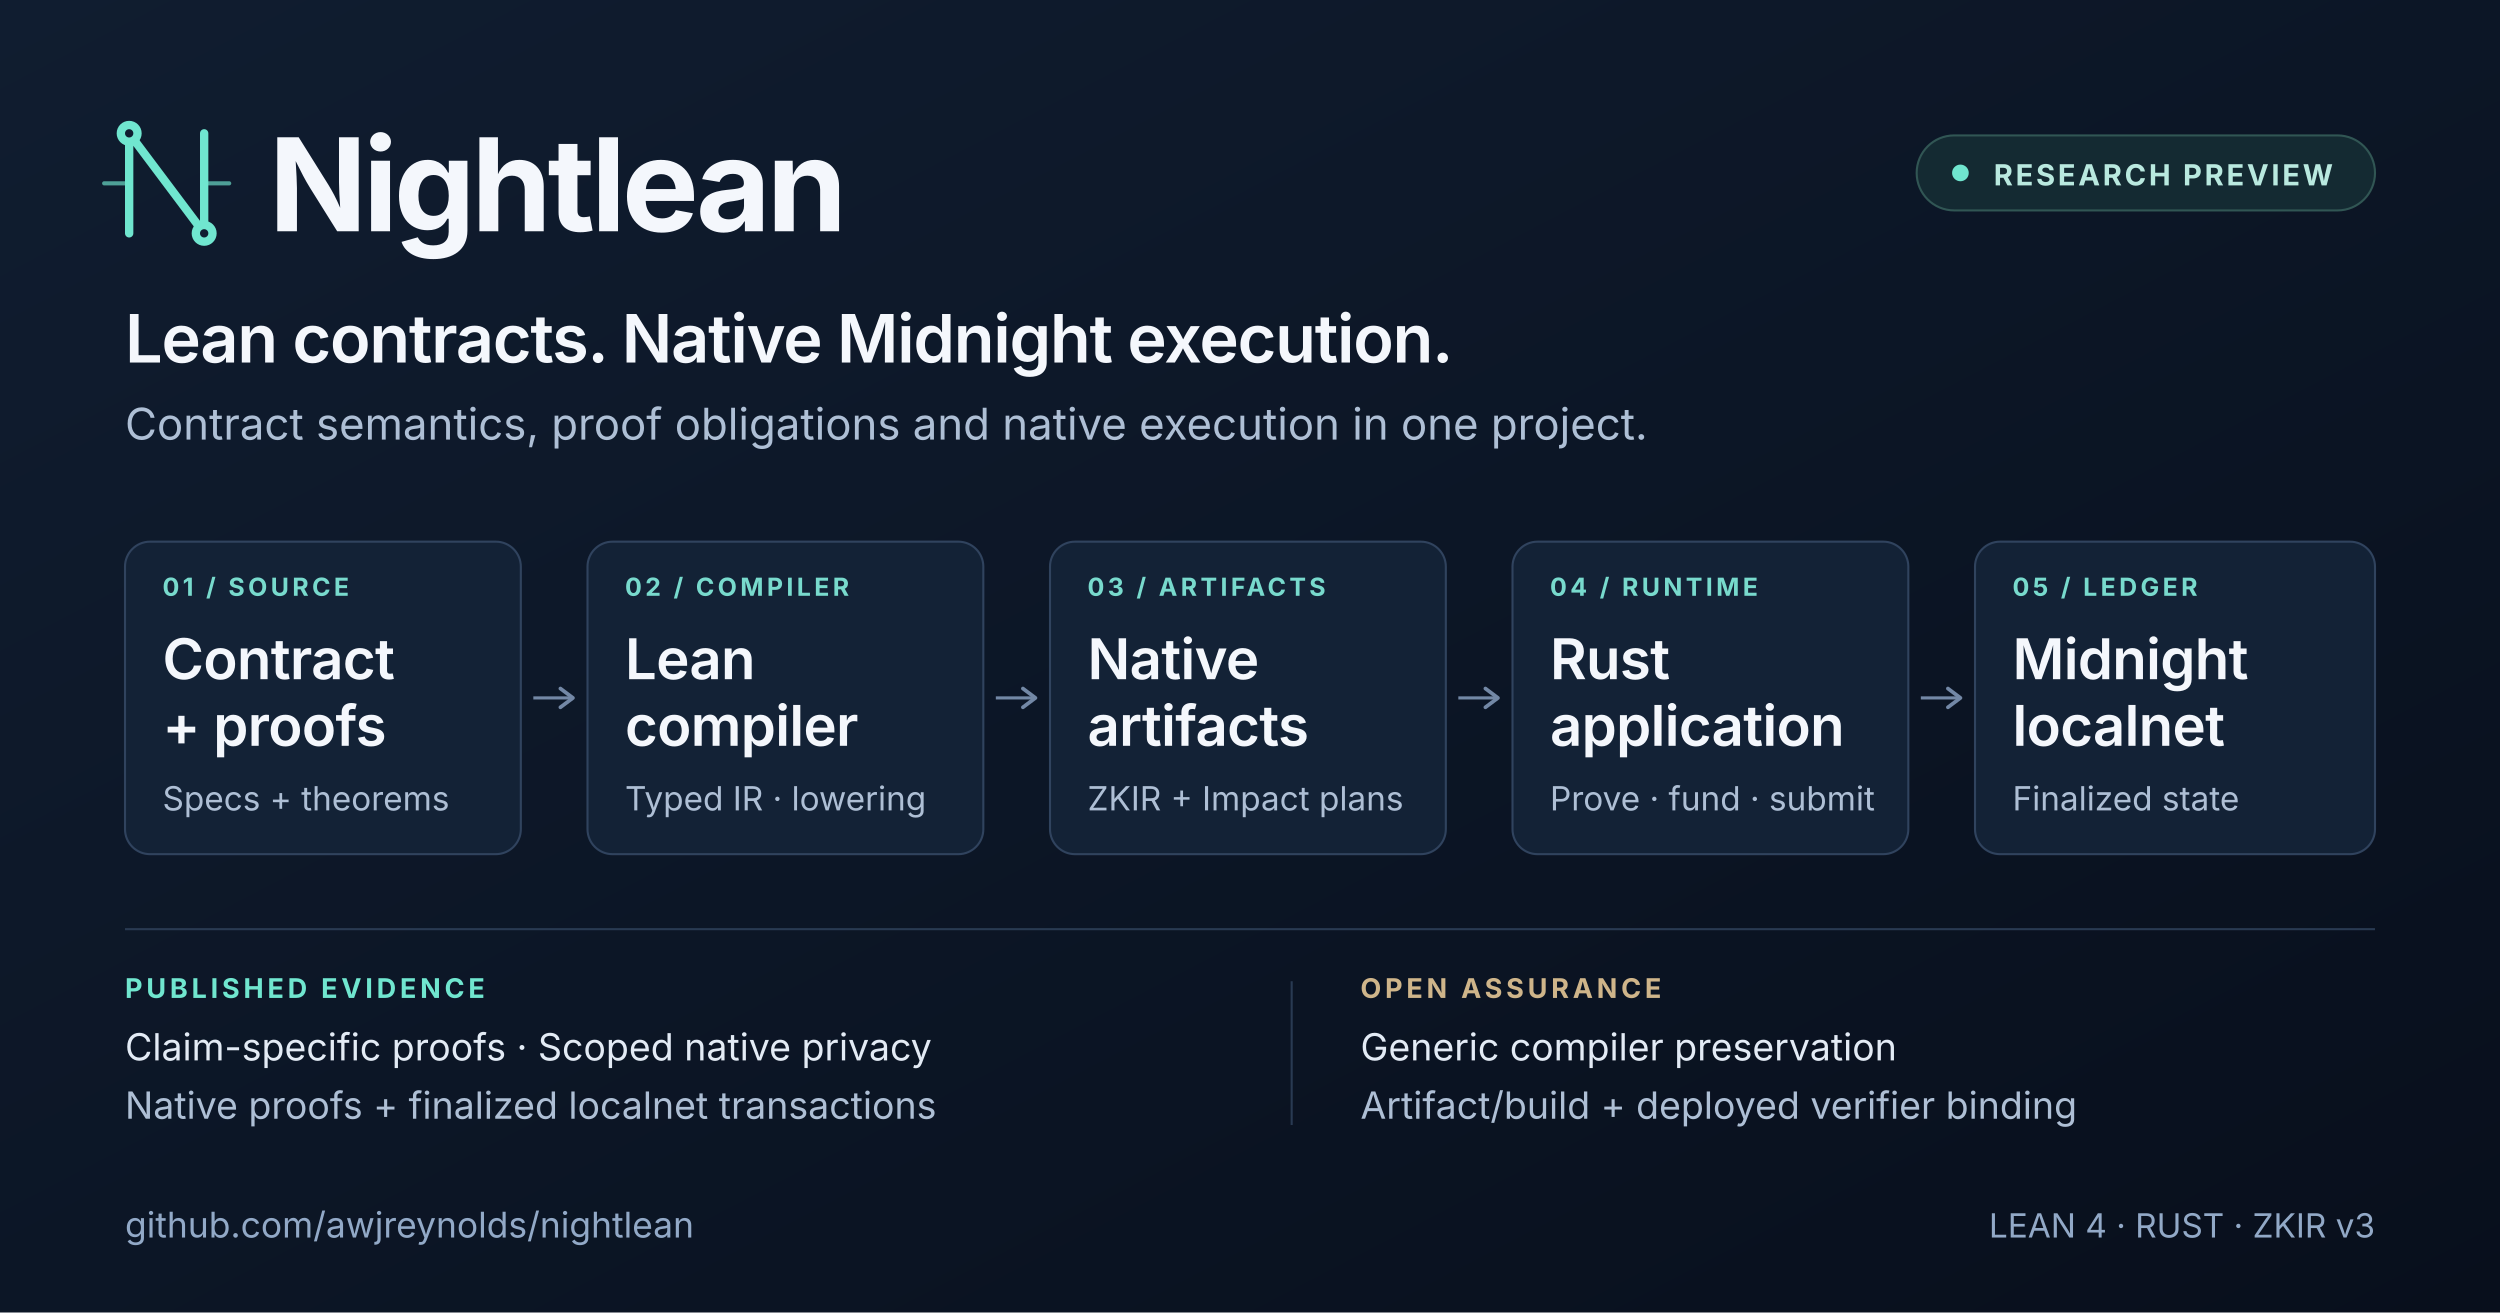
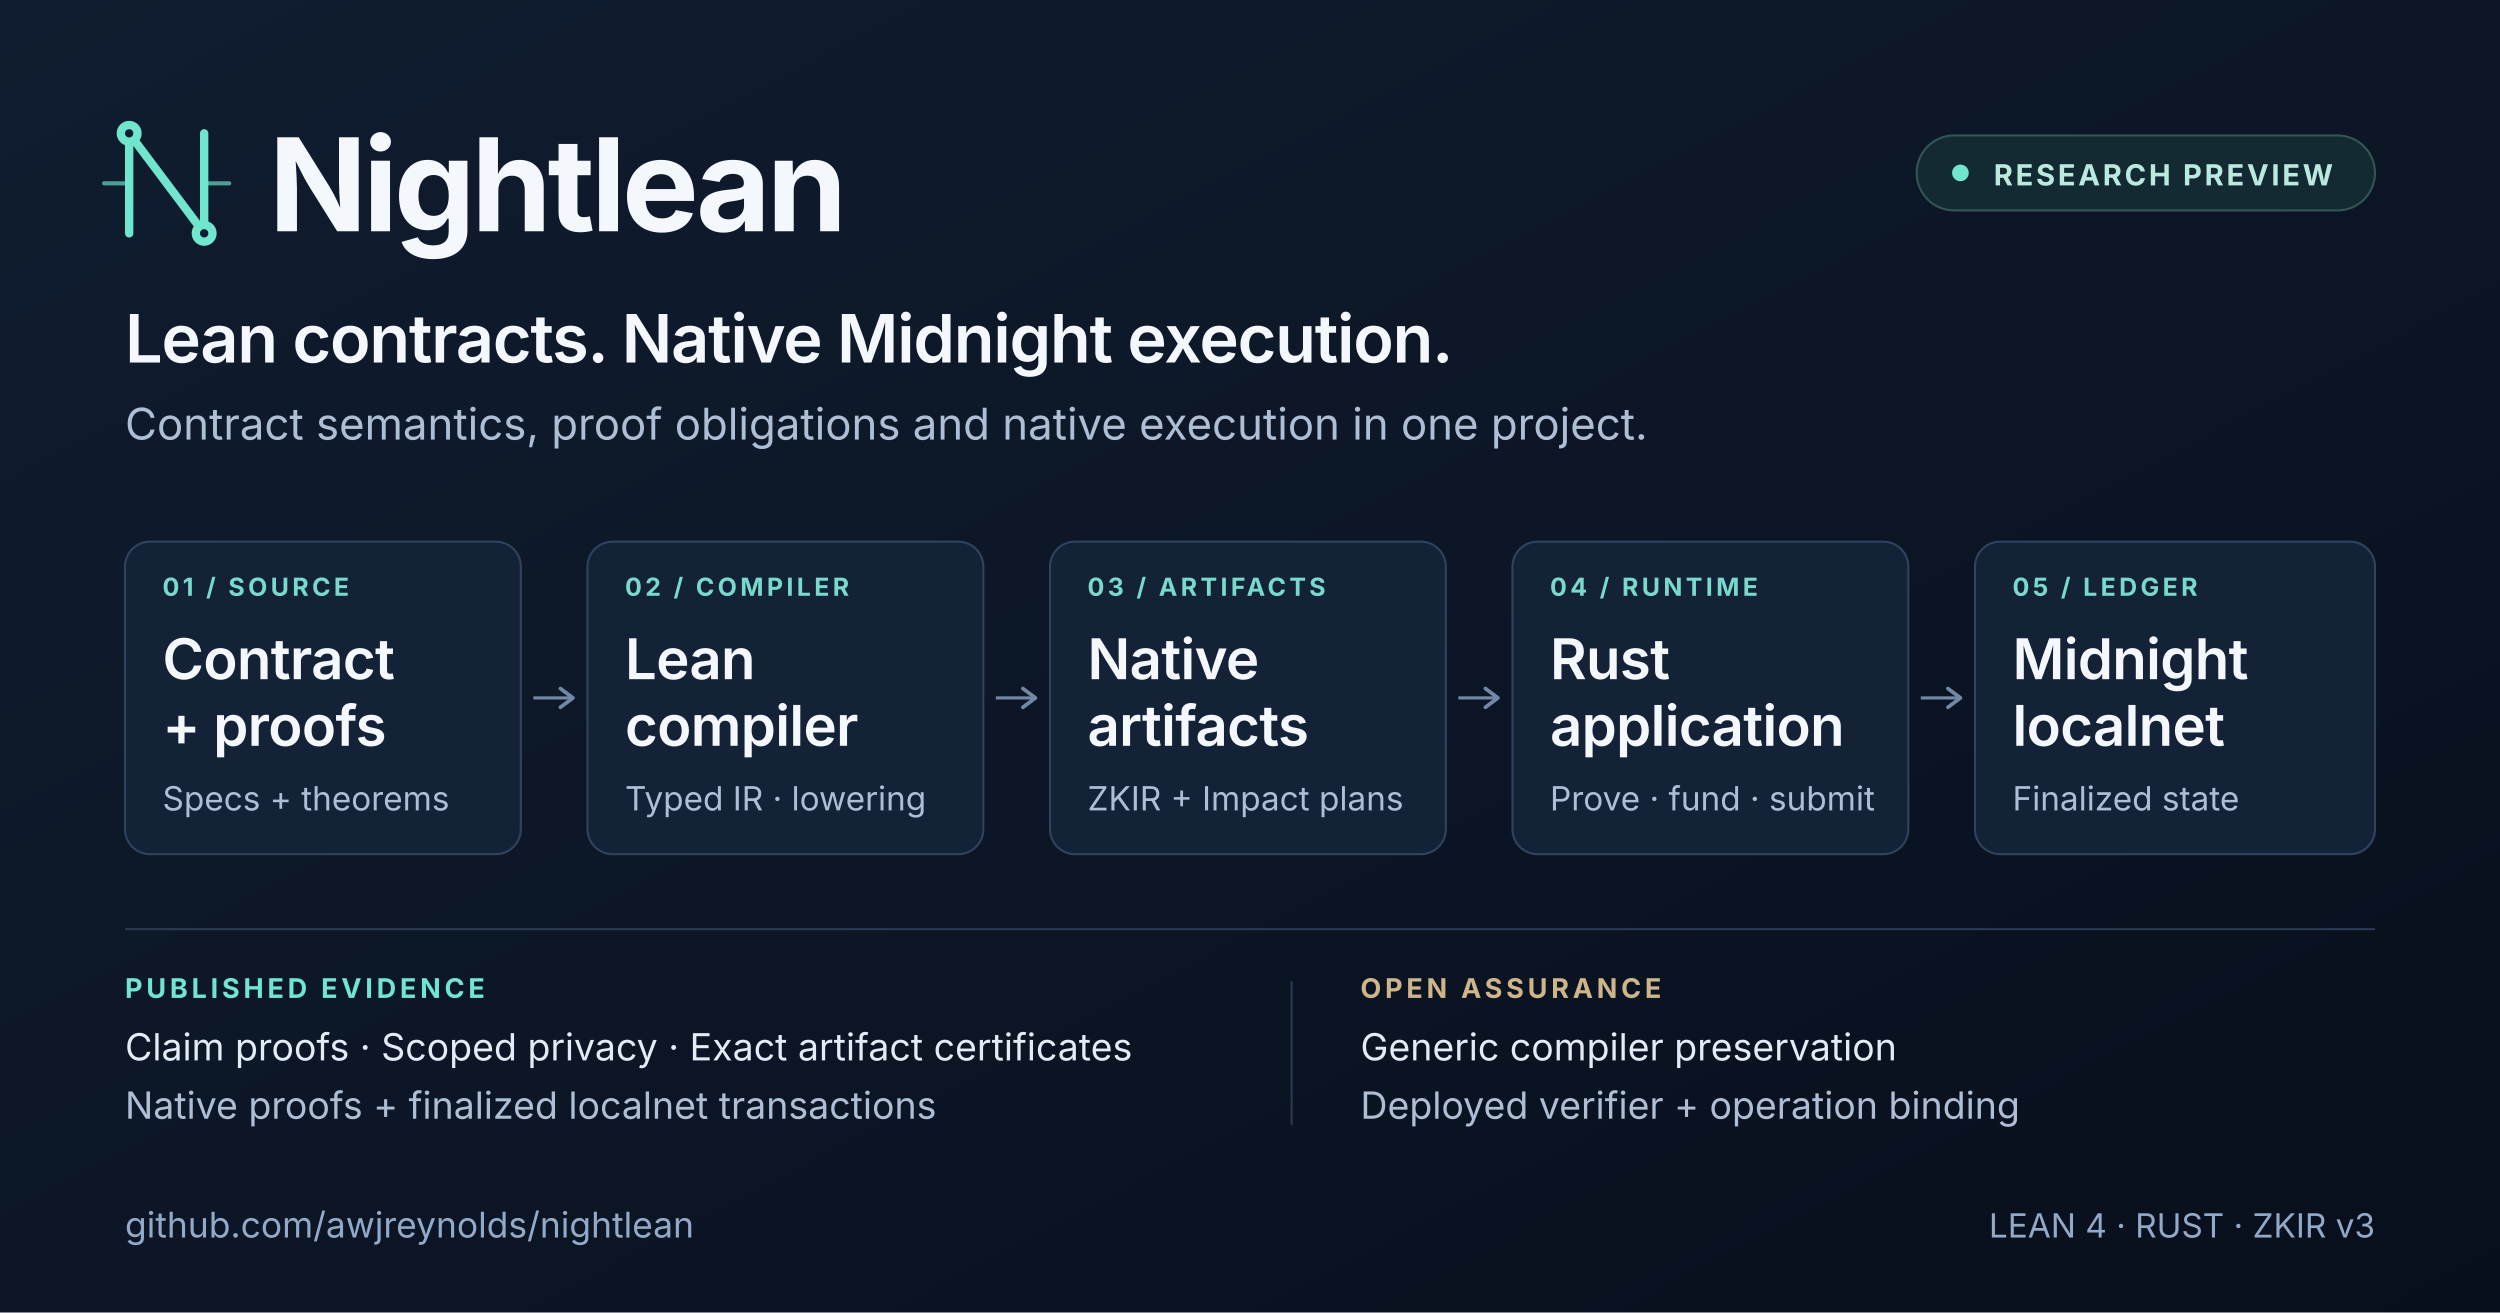
<svg xmlns="http://www.w3.org/2000/svg" width="1200" height="630" viewBox="0 0 1200 630" role="img" aria-labelledby="title description">
  <defs>
    <linearGradient id="background" x1="0" y1="0" x2="1" y2="1">
      <stop offset="0" stop-color="#101D30" />
      <stop offset="1" stop-color="#080F1C" />
    </linearGradient>
    <linearGradient id="accent" x1="0" y1="0" x2="1" y2="0">
      <stop offset="0" stop-color="#70E6CF" />
      <stop offset="1" stop-color="#8BAFFF" />
    </linearGradient>
    <marker id="arrow" viewBox="0 0 6 8" refX="5" refY="4" markerWidth="6" markerHeight="8" orient="auto-start-reverse">
      <path d="M1 1 5 4 1 7" fill="none" stroke="#7388A6" stroke-width="1.2" stroke-linecap="round" stroke-linejoin="round" />
    </marker>
  </defs>
  <rect width="1200" height="630" fill="url(#background)" />
  <path d="M0 2H1200" stroke="url(#accent)" stroke-width="4" />
  <g stroke="#70E6CF" stroke-width="4" fill="none" stroke-linecap="round" stroke-linejoin="round">
    <path d="M62 112V64L98 112V64" />
    <path d="M50 88H62M98 88H110" stroke-width="2" opacity="0.65" />
    <circle cx="62" cy="64" r="4" fill="#101D30" />
    <circle cx="98" cy="112" r="4" fill="#101D30" />
  </g>
  <g font-family="Inter, Arial, Helvetica, sans-serif">
    <text x="129" y="111" fill="#F4F7FC" font-size="62" font-weight="700" letter-spacing="-2">Nightlean</text>
    <rect x="920" y="65" width="220" height="36" rx="18" fill="#142A32" stroke="#315654" />
    <circle cx="941" cy="83" r="4" fill="#70E6CF" />
    <text x="957" y="89" fill="#B9E9DF" font-size="14" font-weight="700" letter-spacing="1.3">RESEARCH PREVIEW</text>
    <text x="60" y="174" fill="#F4F7FC" font-size="32" font-weight="600" letter-spacing="-0.6">Lean contracts. Native Midnight execution.</text>
    <text x="60" y="211" fill="#AEBFD5" font-size="21">Contract semantics, proof obligations and native execution in one project.</text>
    <g fill="#132236" stroke="#30435E">
      <rect x="60" y="260" width="190" height="150" rx="12" />
      <rect x="282" y="260" width="190" height="150" rx="12" />
      <rect x="504" y="260" width="190" height="150" rx="12" />
      <rect x="726" y="260" width="190" height="150" rx="12" />
      <rect x="948" y="260" width="192" height="150" rx="12" />
    </g>
    <g fill="none" stroke="#7388A6" stroke-width="1.5" marker-end="url(#arrow)">
      <path d="M256 335H275" />
      <path d="M478 335H497" />
      <path d="M700 335H719" />
      <path d="M922 335H941" />
    </g>
    <g fill="#78DACD" font-size="12" font-weight="700" letter-spacing="1.6">
      <text x="78" y="286">01 / SOURCE</text>
      <text x="300" y="286">02 / COMPILER</text>
      <text x="522" y="286">03 / ARTIFACTS</text>
      <text x="744" y="286">04 / RUNTIME</text>
      <text x="966" y="286">05 / LEDGER</text>
    </g>
    <g fill="#F4F7FC" font-size="27" font-weight="600" letter-spacing="-0.3">
      <text x="78" y="326">Contract</text>
      <text x="78" y="358">+ proofs</text>
      <text x="300" y="326">Lean</text>
      <text x="300" y="358">compiler</text>
      <text x="522" y="326">Native</text>
      <text x="522" y="358">artifacts</text>
      <text x="744" y="326">Rust</text>
      <text x="744" y="358">application</text>
      <text x="966" y="326">Midnight</text>
      <text x="966" y="358">localnet</text>
    </g>
    <g fill="#AEBFD5" font-size="16">
      <text x="78" y="389">Specs + theorems</text>
      <text x="300" y="389">Typed IR · lowering</text>
      <text x="522" y="389">ZKIR + Impact plans</text>
      <text x="744" y="389">Prove · fund · submit</text>
      <text x="966" y="389">Finalized state</text>
    </g>
    <path d="M60 446H1140" stroke="#293A52" />
    <text x="60" y="479" fill="#70E6CF" font-size="13" font-weight="700" letter-spacing="1.8">PUBLISHED EVIDENCE</text>
-     <text x="60" y="509" fill="#E3EBF5" font-size="18">Claim-specific proofs · Scoped native privacy</text>
+     <text x="60" y="509" fill="#E3EBF5" font-size="18">Claim proofs · Scoped privacy · Exact artifact certificates</text>
    <text x="60" y="537" fill="#AEBFD5" font-size="18">Native proofs + finalized localnet transactions</text>
    <path d="M620 471V540" stroke="#293A52" />
    <text x="653" y="479" fill="#CFB58A" font-size="13" font-weight="700" letter-spacing="1.8">OPEN ASSURANCE</text>
    <text x="653" y="509" fill="#E3EBF5" font-size="18">Generic compiler preservation</text>
-     <text x="653" y="537" fill="#AEBFD5" font-size="18">Artifact/build + deployed verifier binding</text>
+     <text x="653" y="537" fill="#AEBFD5" font-size="18">Deployed verifier + operation binding</text>
    <text x="60" y="594" fill="#92A9C7" font-size="17">github.com/awjreynolds/nightlean</text>
    <text x="1140" y="594" fill="#92A9C7" font-size="16" text-anchor="end">LEAN 4 · RUST · ZKIR v3</text>
  </g>
</svg>
